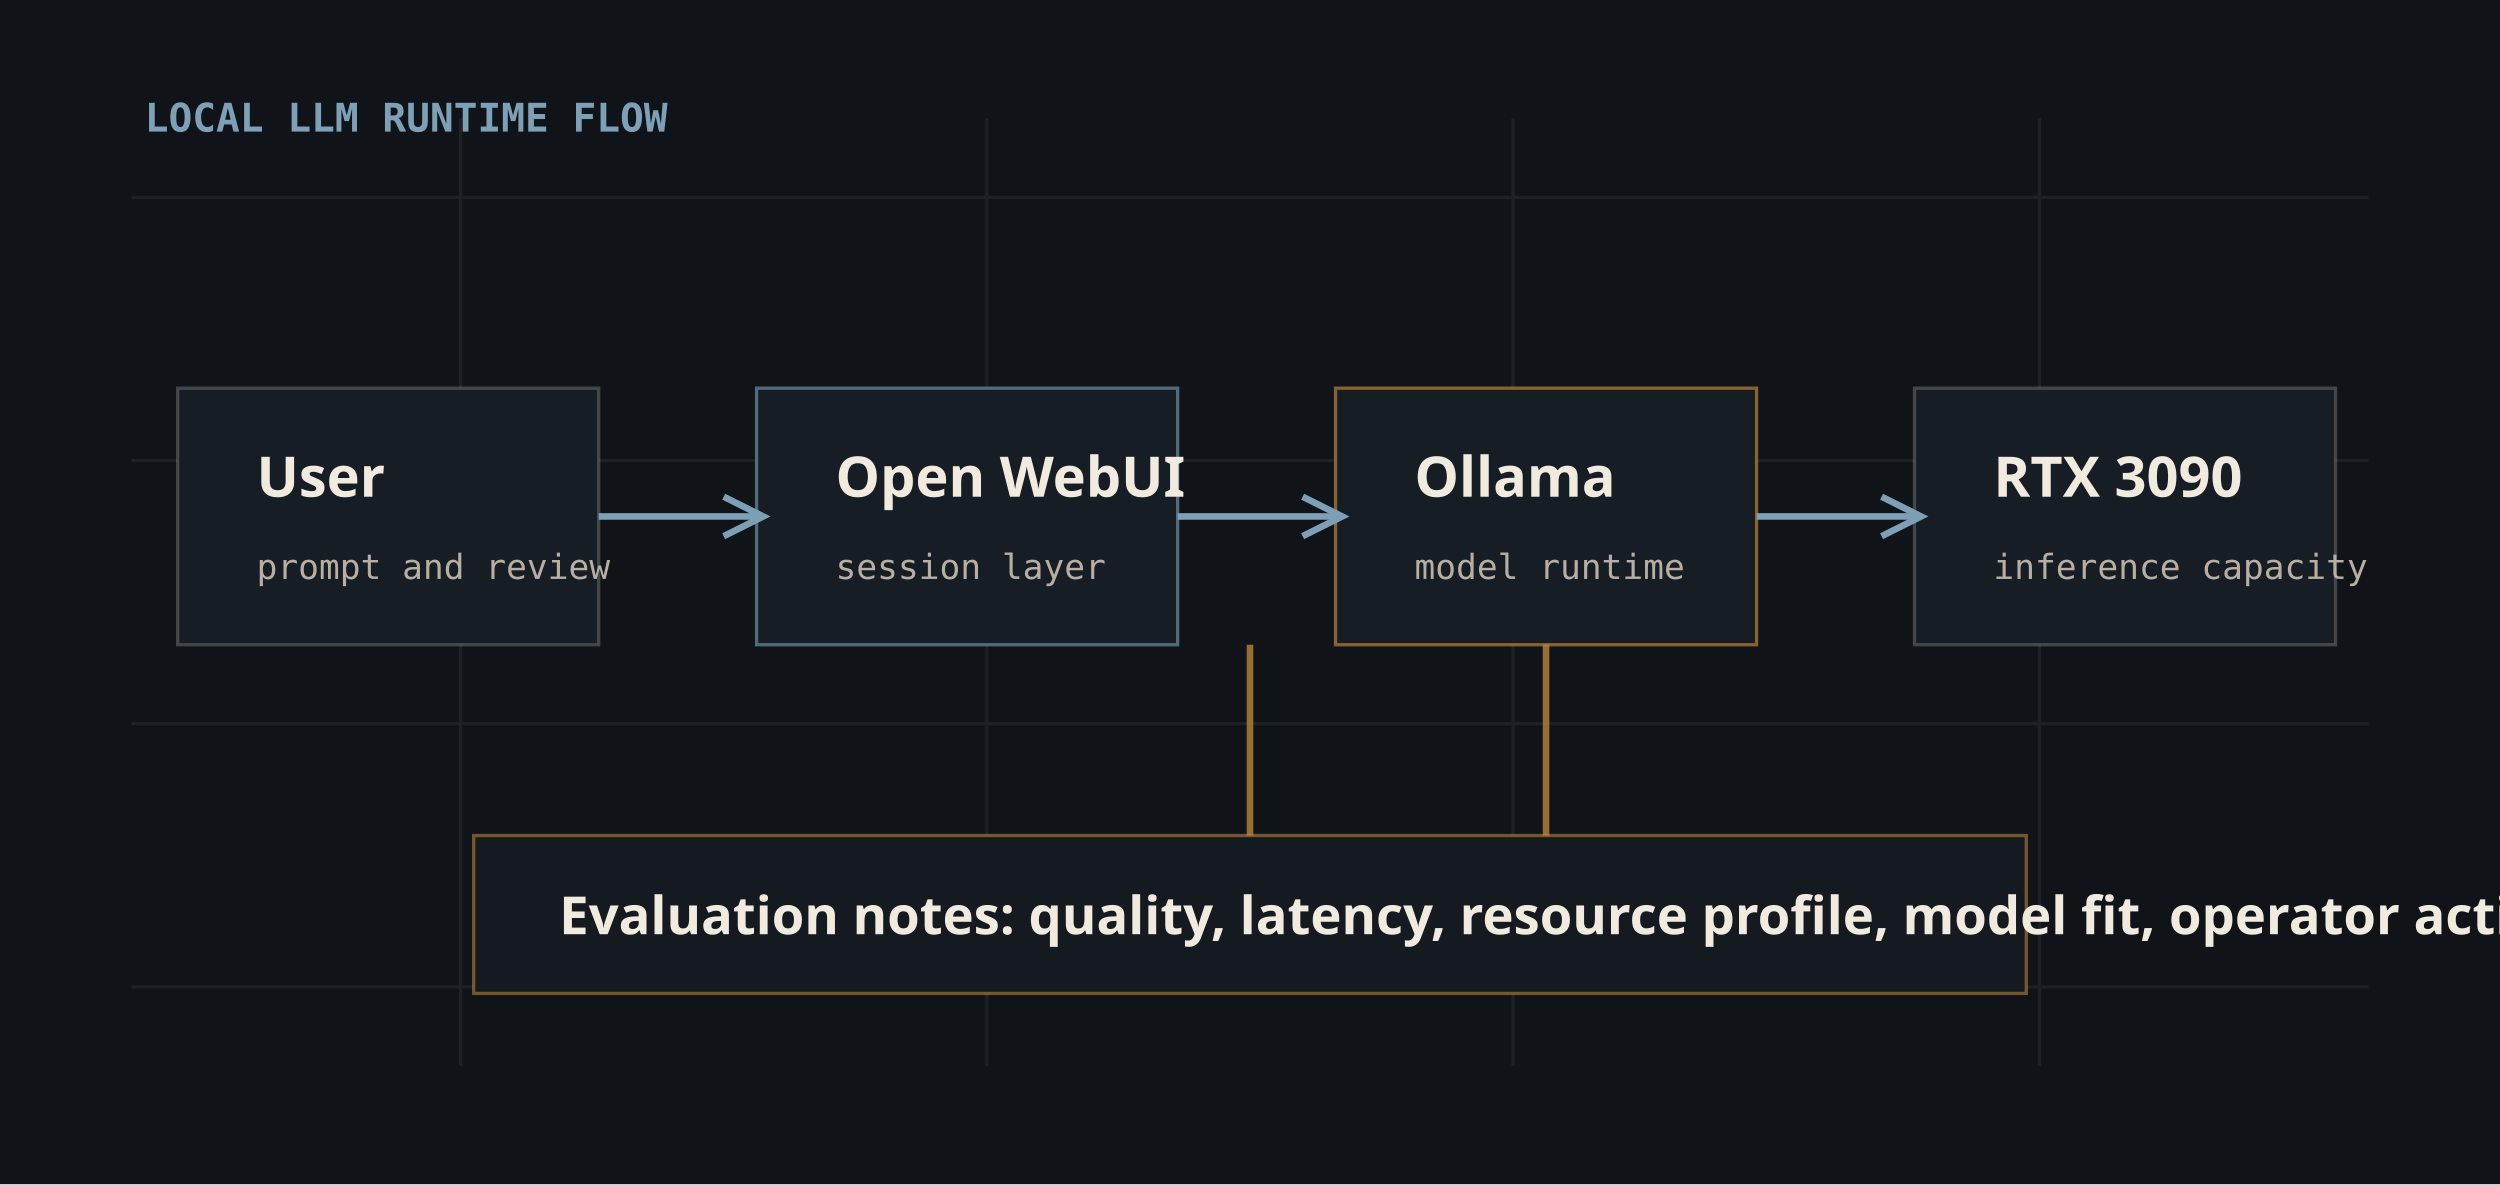
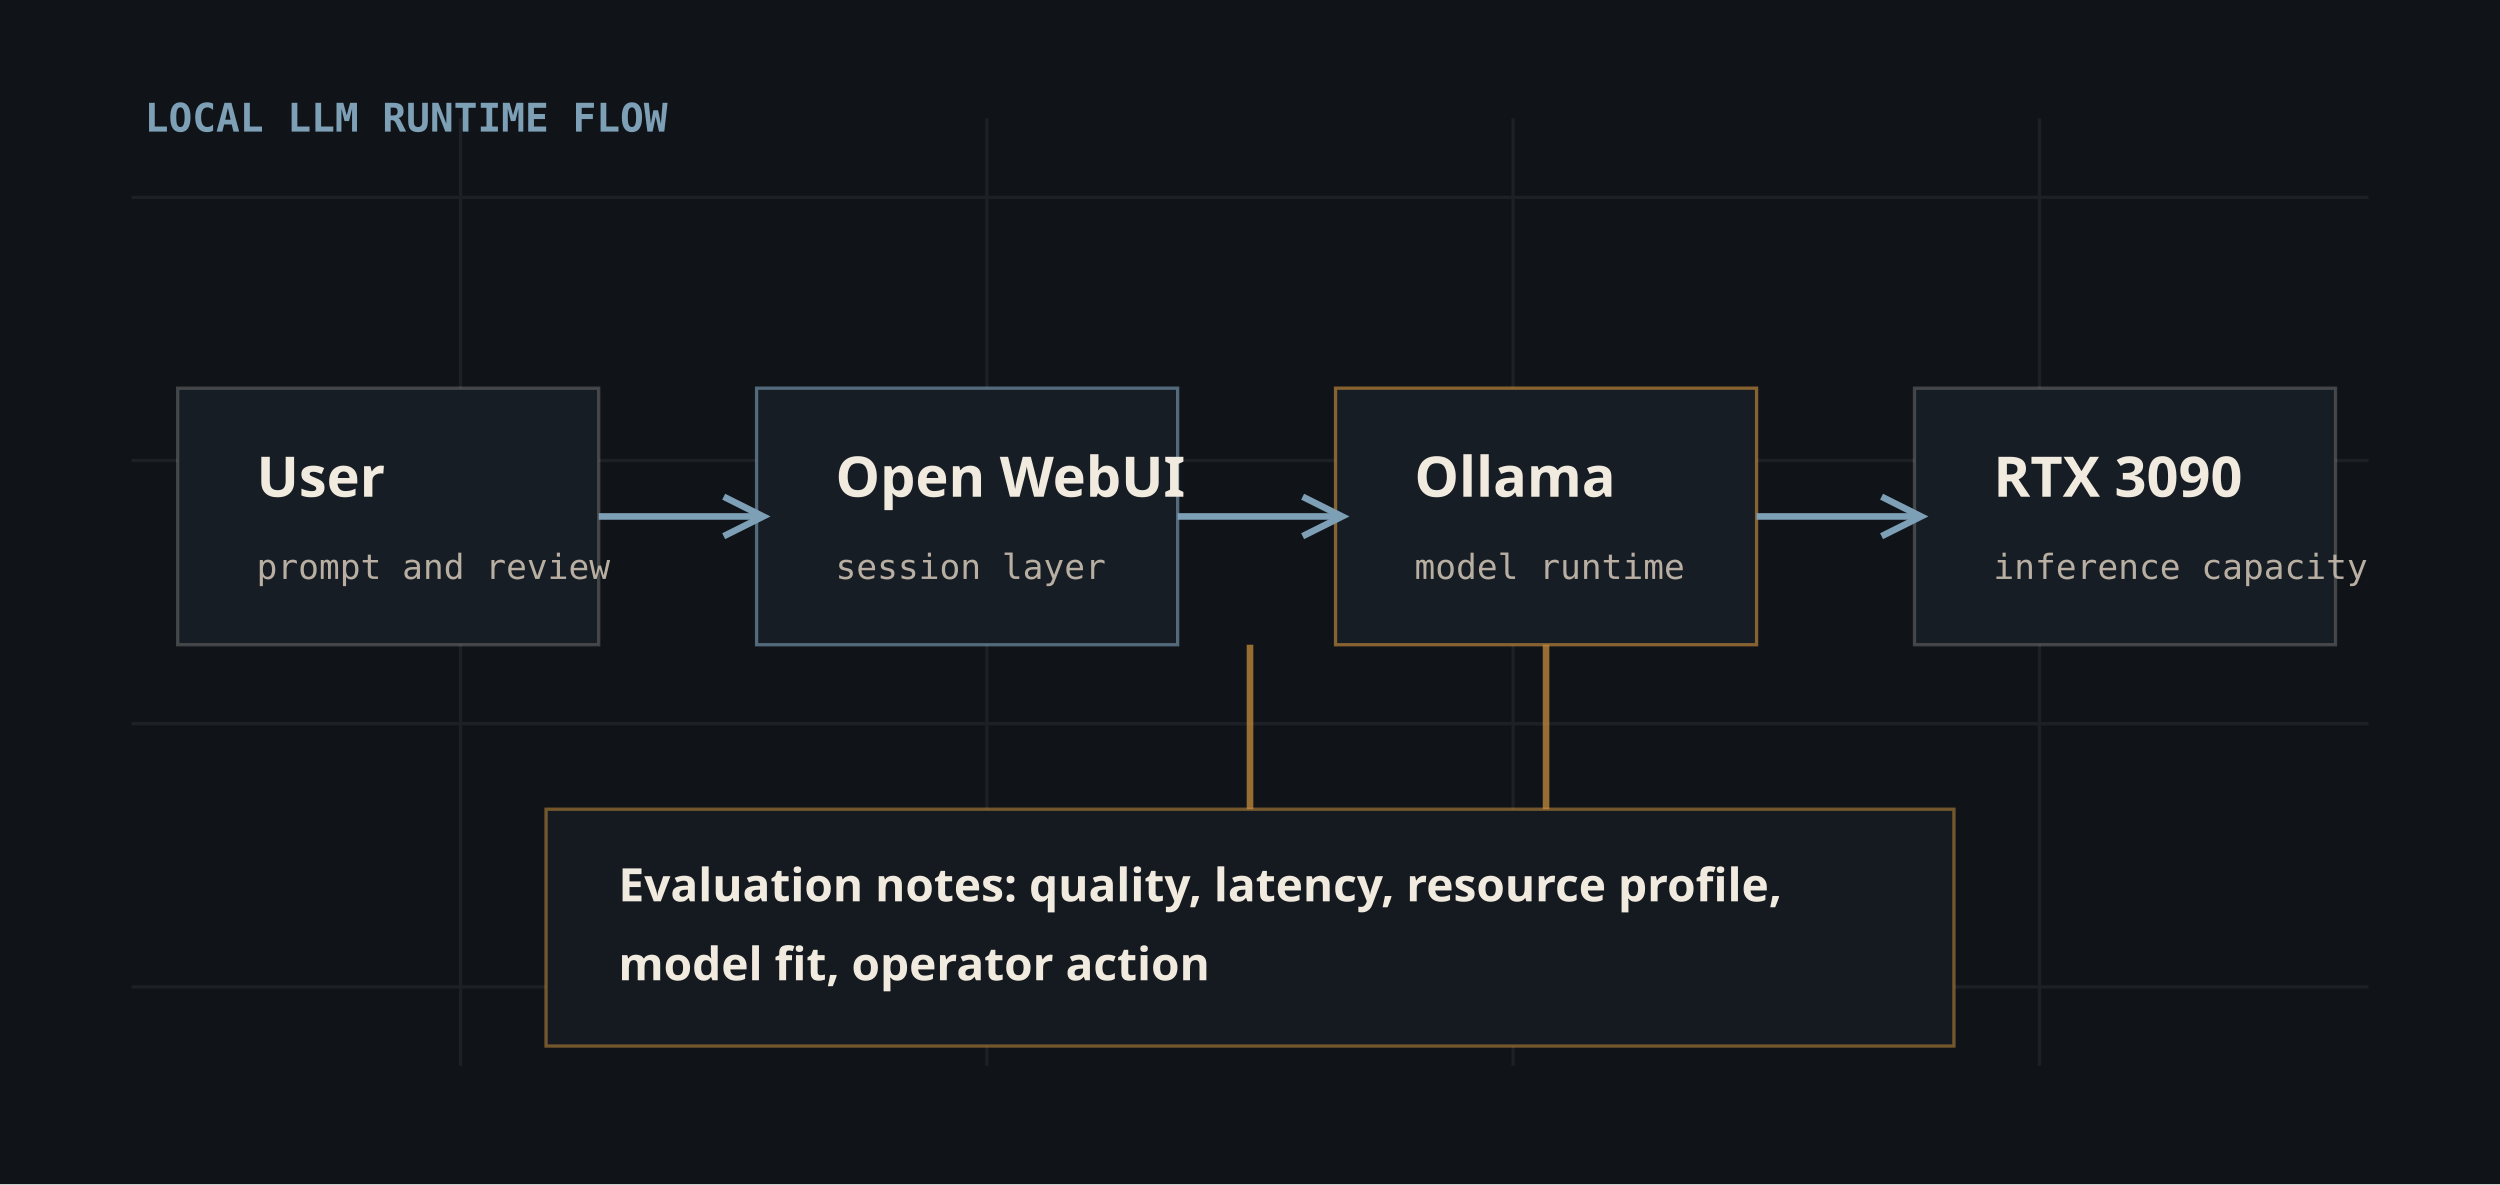
<svg xmlns="http://www.w3.org/2000/svg" width="760" height="360" viewBox="0 0 760 360" fill="none" role="img" aria-labelledby="runtimeTitle runtimeDesc">
  <rect width="760" height="360" fill="#101419" />
  <path d="M40 60H720M40 140H720M40 220H720M40 300H720M140 36V324M300 36V324M460 36V324M620 36V324" stroke="#F1EADF" stroke-opacity=".06" />
  <text x="44" y="40" fill="#7EA0B7" font-family="Consolas, monospace" font-size="12" font-weight="700">LOCAL LLM RUNTIME FLOW</text>
  <rect x="54" y="118" width="128" height="78" fill="#171D24" stroke="#F1EADF" stroke-opacity=".22" />
  <rect x="230" y="118" width="128" height="78" fill="#171D24" stroke="#7EA0B7" stroke-opacity=".6" />
  <rect x="406" y="118" width="128" height="78" fill="#171D24" stroke="#C58B3B" stroke-opacity=".65" />
  <rect x="582" y="118" width="128" height="78" fill="#171D24" stroke="#F1EADF" stroke-opacity=".22" />
  <g font-family="Segoe UI, sans-serif" font-weight="700" font-size="17" fill="#F1EADF">
    <text x="78" y="151">User</text>
    <text x="254" y="151">Open WebUI</text>
    <text x="430" y="151">Ollama</text>
    <text x="606" y="151">RTX 3090</text>
  </g>
  <g font-family="Consolas, monospace" font-size="10.5" fill="#B8AFA2">
    <text x="78" y="176">prompt and review</text>
    <text x="254" y="176">session layer</text>
    <text x="430" y="176">model runtime</text>
    <text x="606" y="176">inference capacity</text>
  </g>
  <path d="M182 157H230M358 157H406M534 157H582" stroke="#7EA0B7" stroke-width="2" />
  <path d="M220 151L232 157L220 163M396 151L408 157L396 163M572 151L584 157L572 163" stroke="#7EA0B7" stroke-width="2" />
-   <rect x="144" y="254" width="472" height="48" fill="#151A20" stroke="#C58B3B" stroke-opacity=".55" />
-   <text x="170" y="284" fill="#F1EADF" font-family="Segoe UI, sans-serif" font-size="16" font-weight="700">Evaluation notes: quality, latency, resource profile, model fit, operator action</text>
-   <path d="M470 196V254M380 254V196" stroke="#C58B3B" stroke-width="2" stroke-opacity=".75" />
+   <rect x="166" y="246" width="428" height="72" fill="#151A20" stroke="#C58B3B" stroke-opacity=".55" />
+   <text x="188" y="274" fill="#F1EADF" font-family="Segoe UI, sans-serif" font-size="14" font-weight="700">Evaluation notes: quality, latency, resource profile,</text>
+   <text x="188" y="298" fill="#F1EADF" font-family="Segoe UI, sans-serif" font-size="14" font-weight="700">model fit, operator action</text>
+   <path d="M470 196V246M380 246V196" stroke="#C58B3B" stroke-width="2" stroke-opacity=".75" />
</svg>
